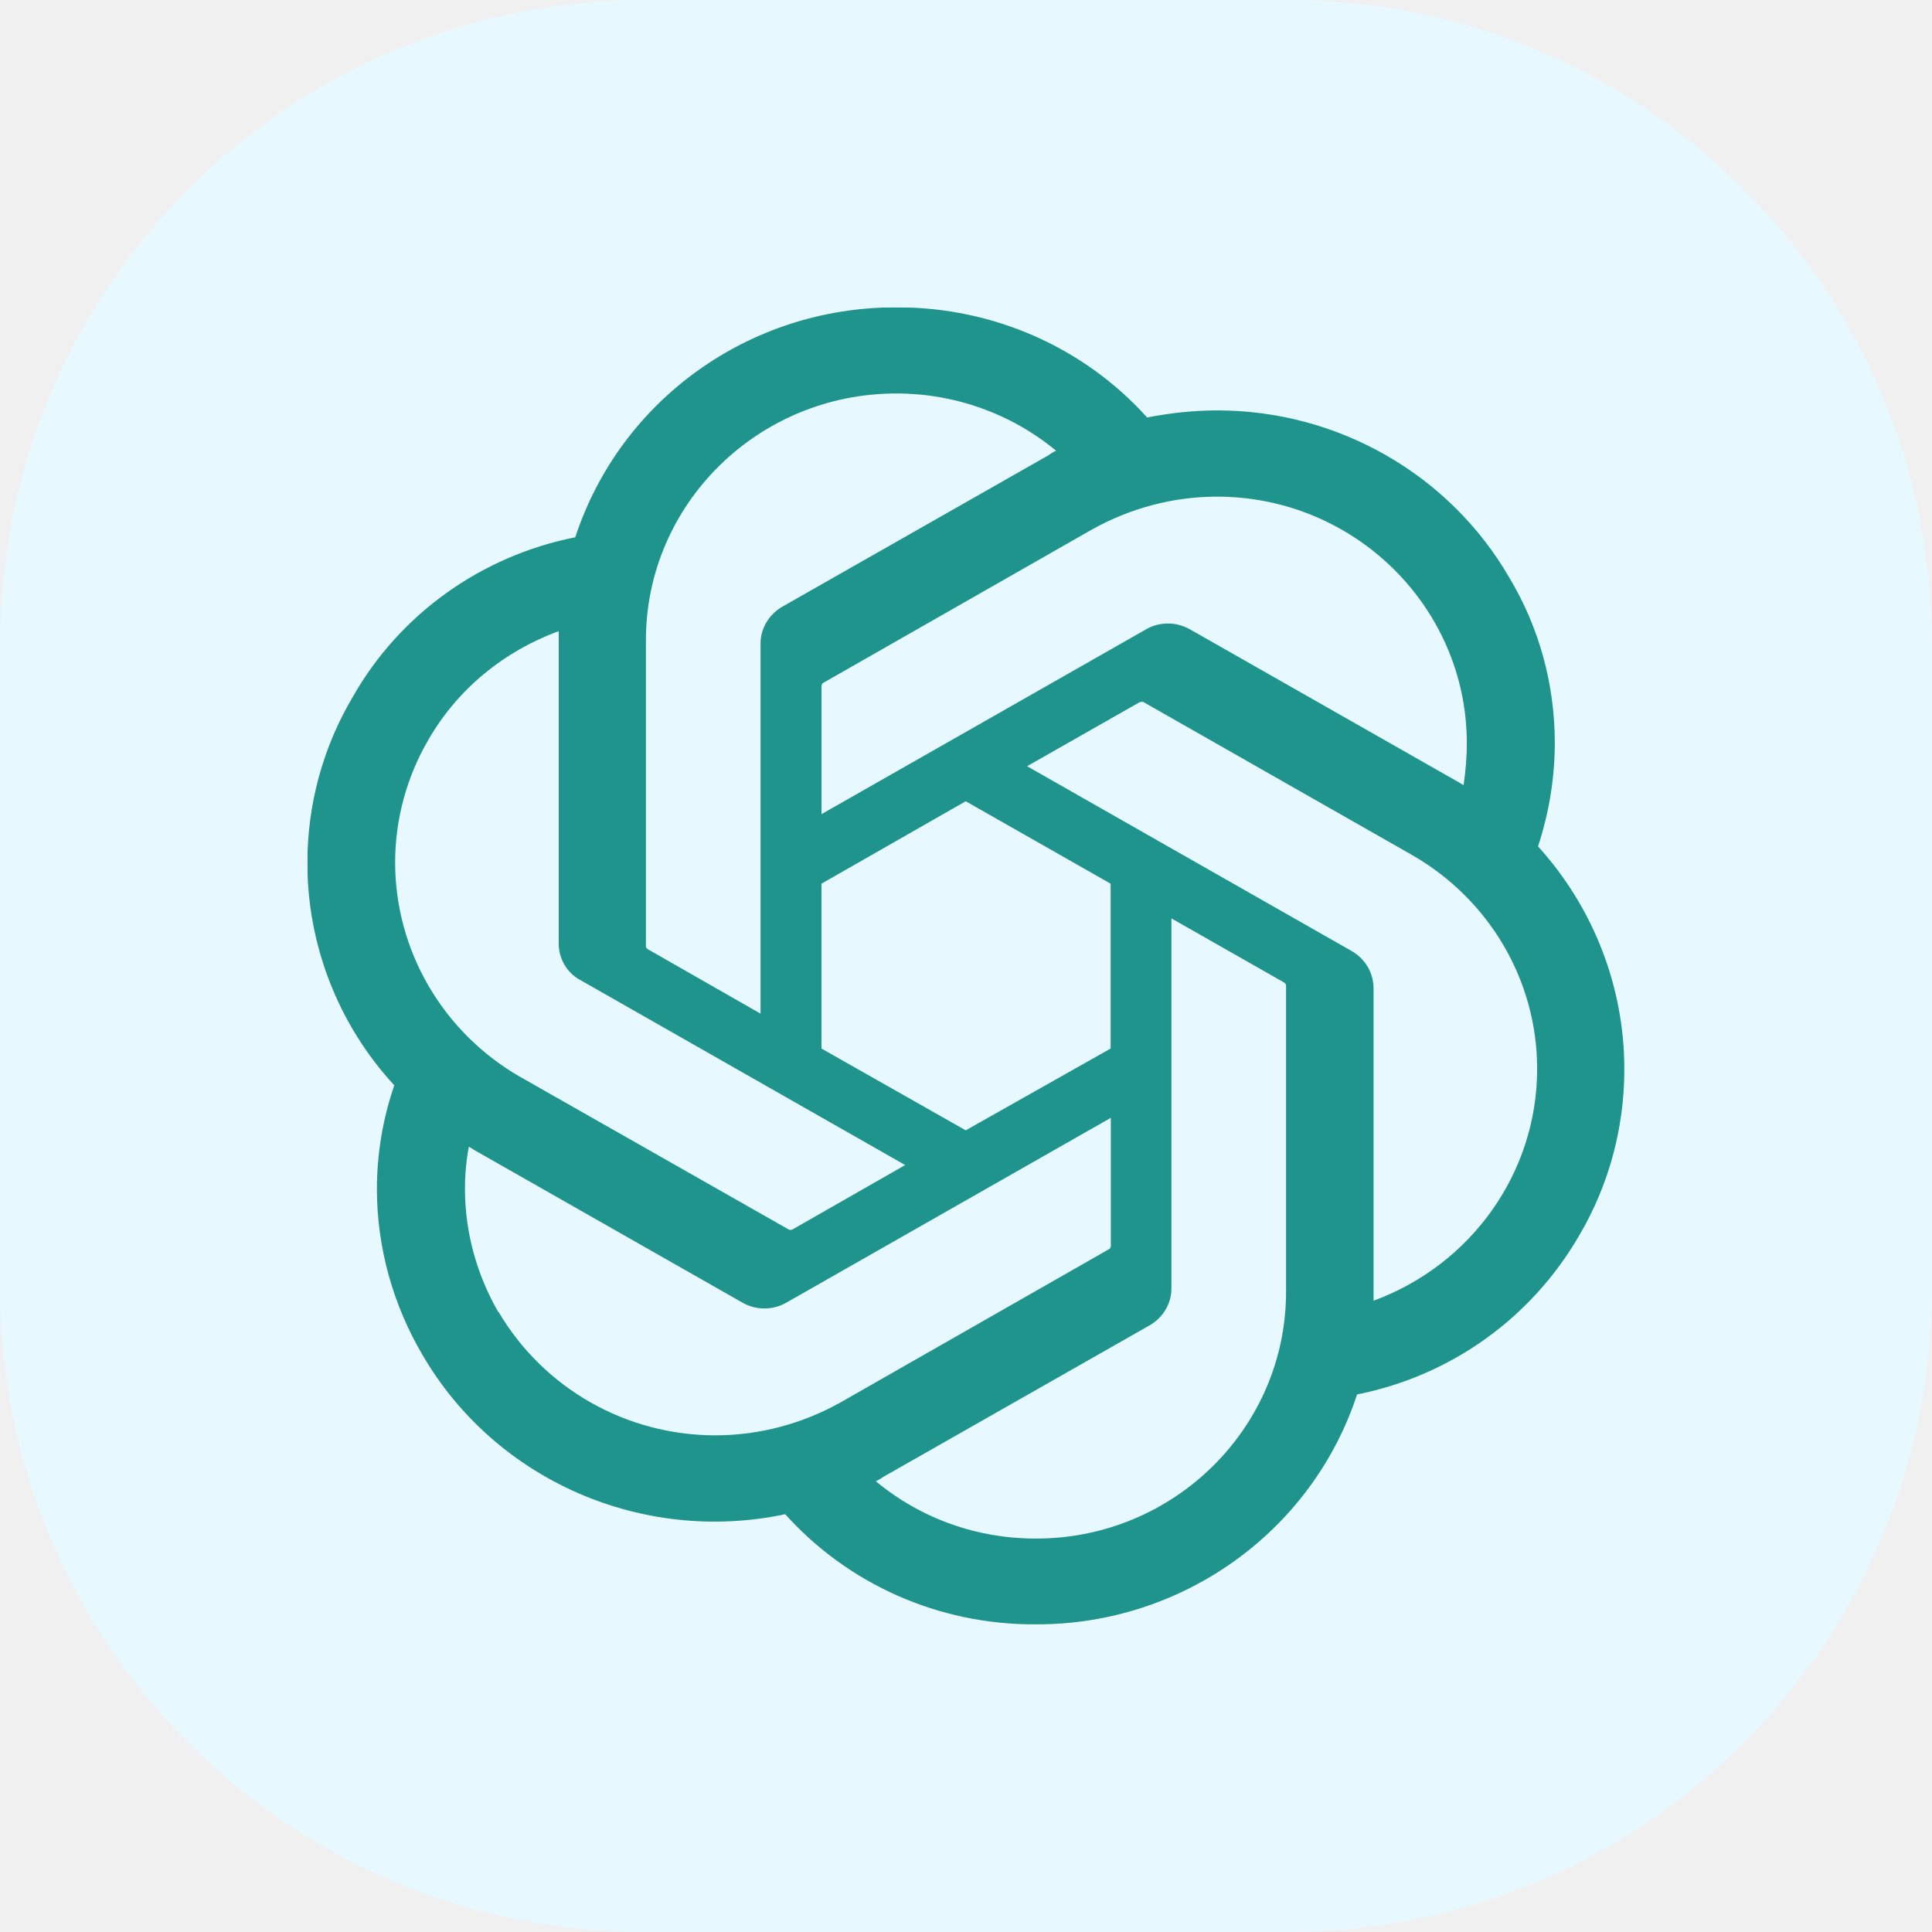
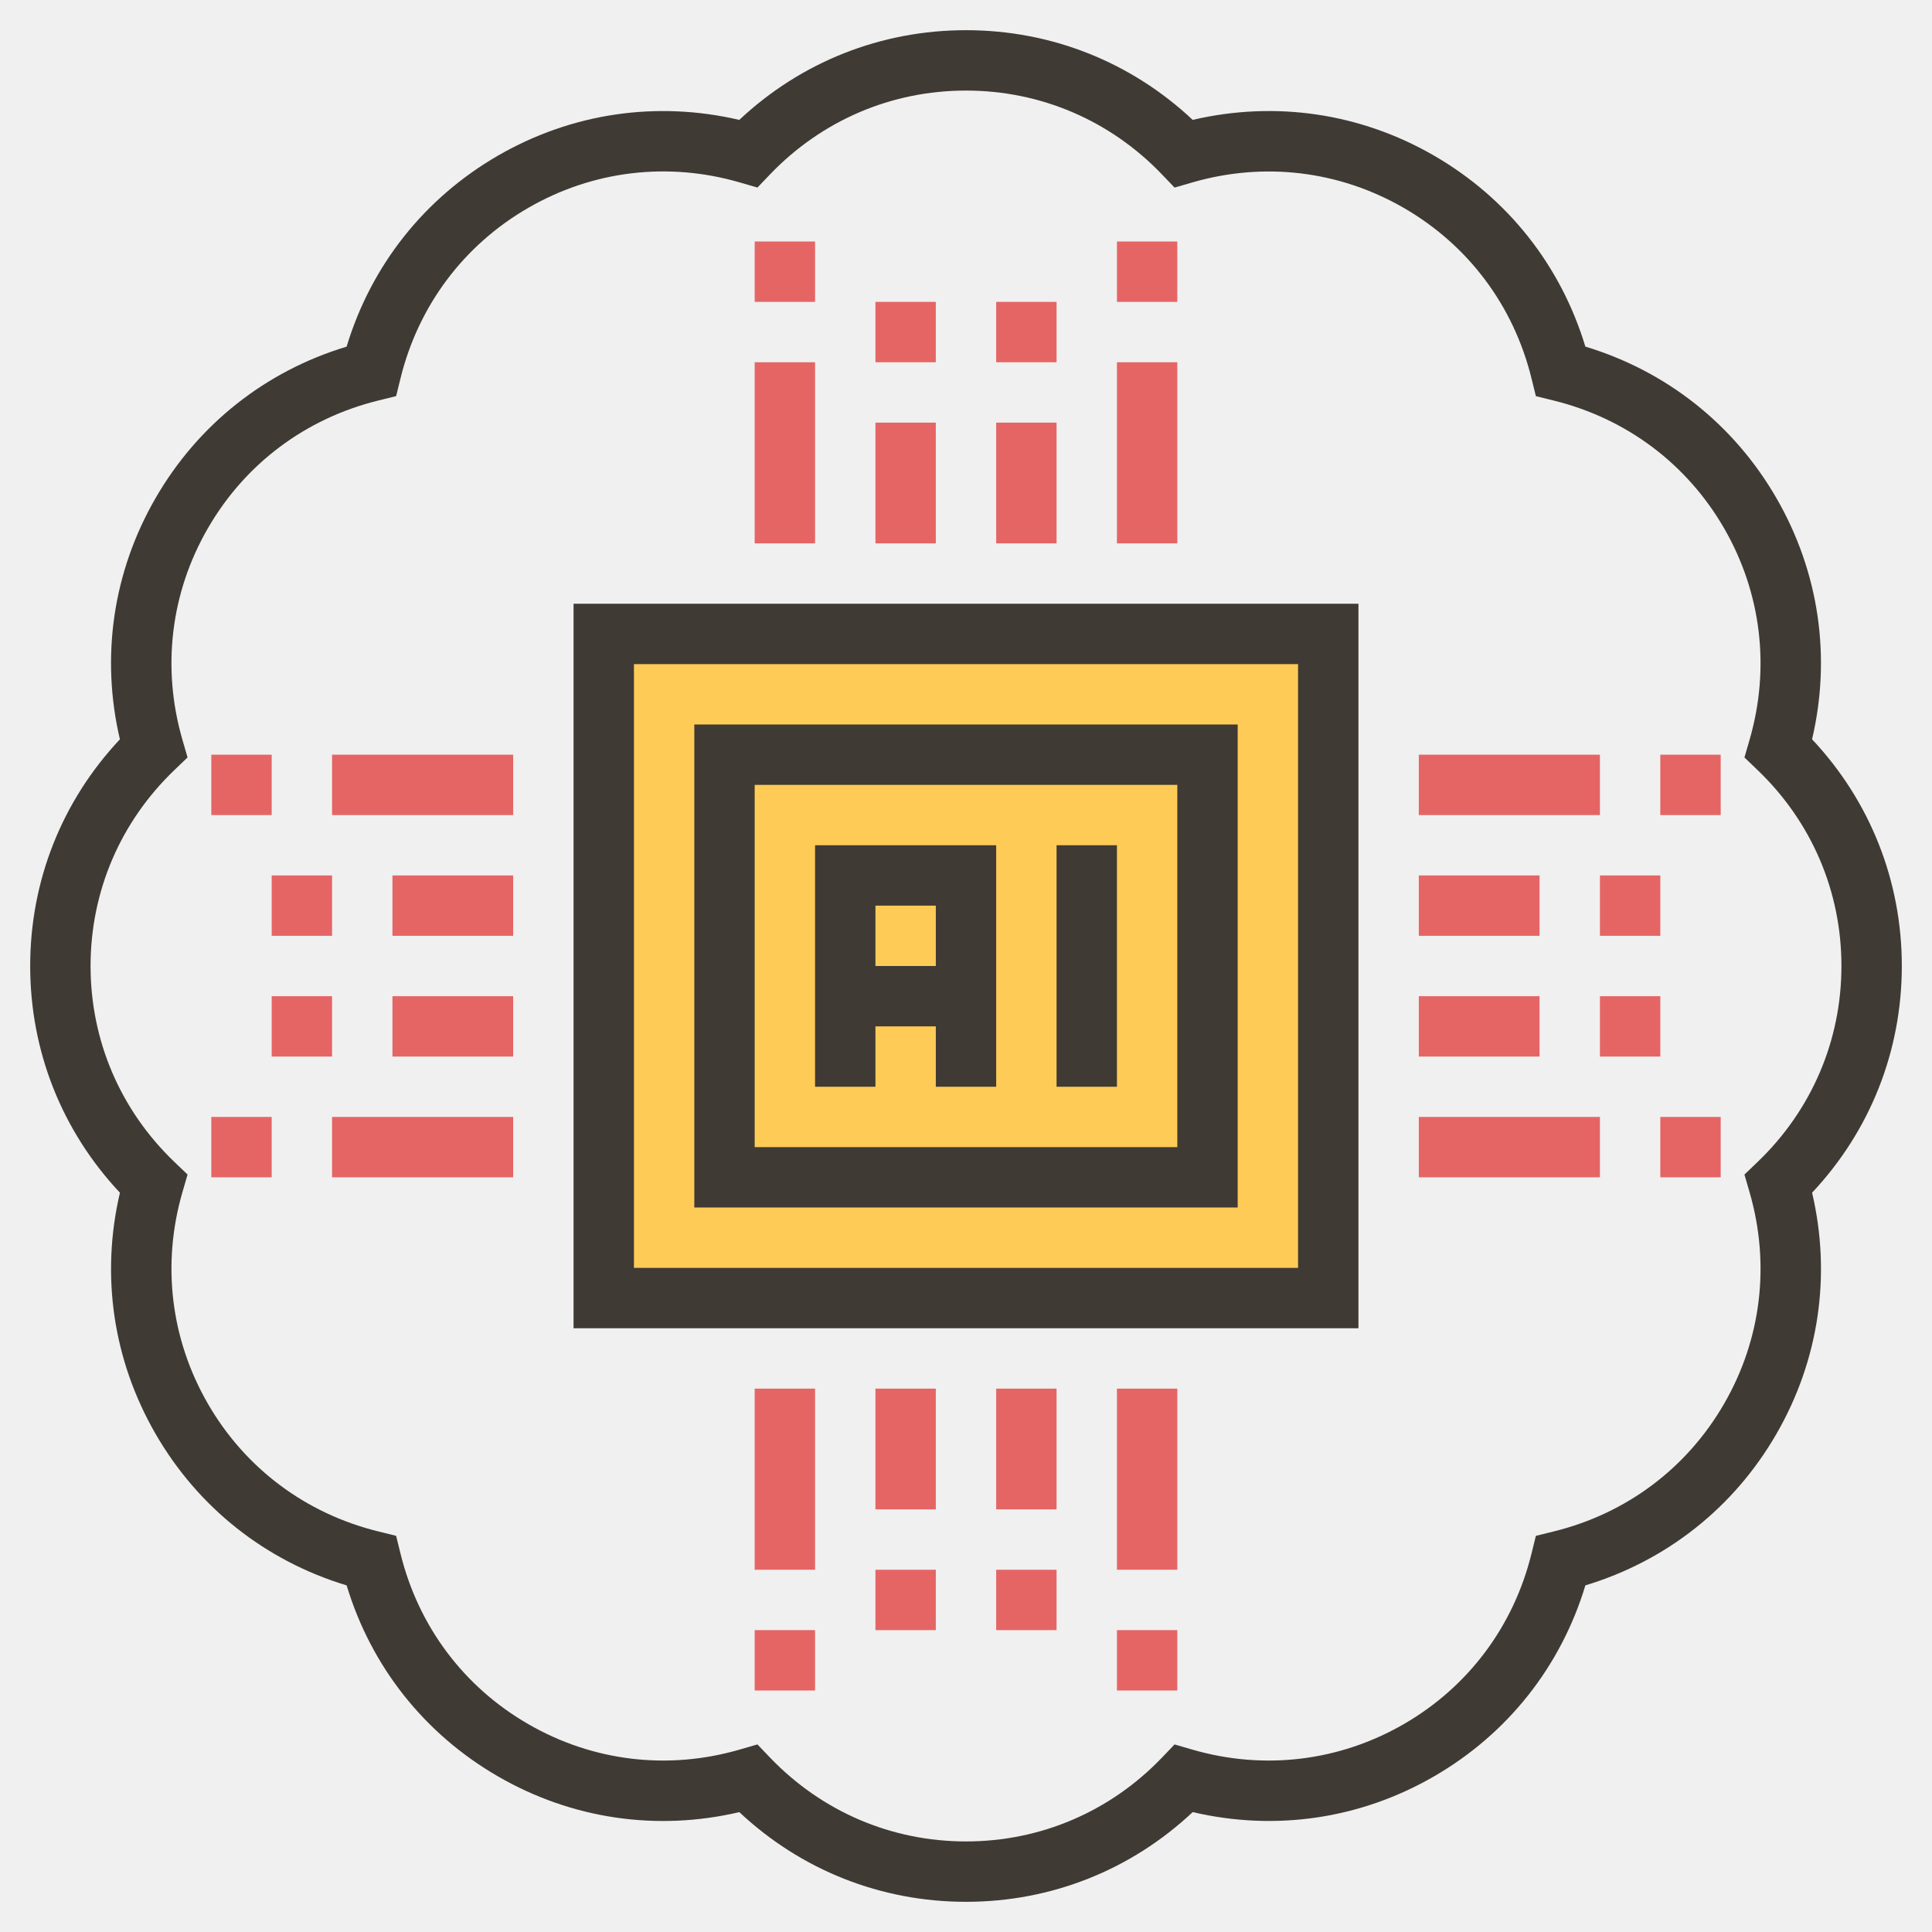
- <svg xmlns="http://www.w3.org/2000/svg" xmlns:xlink="http://www.w3.org/1999/xlink" width="30" height="30" fill="none" viewBox="0 0 30 30">
-   <defs>
-     <rect id="path_0" width="30" height="30" x="0" y="0" />
-     <rect id="path_1" width="20.455" height="20.455" x="0" y="0" />
-   </defs>
-   <g opacity="1" transform="translate(0 0) rotate(0 15 15)">
-     <rect width="30" height="30" x="0" y="0" fill="#E7F8FF" opacity="1" rx="10" transform="translate(0 0) rotate(0 15 15)" />
-     <mask id="bg-mask-0" fill="#fff">
-       <use xlink:href="#path_0" />
-     </mask>
-     <g mask="url(#bg-mask-0)">
-       <g opacity="1" transform="translate(4.772727 4.772727) rotate(0 10.22727 10.22727)">
-         <mask id="bg-mask-1" fill="#fff">
-           <use xlink:href="#path_1" />
-         </mask>
-         <g mask="url(#bg-mask-1)">
-           <path id="分组 1" fill-rule="evenodd" style="fill:#1f948c" d="M19.11 8.37L19.11 8.37C19.28 7.85 19.37 7.31 19.37 6.76C19.37 5.86 19.13 4.97 18.66 4.19C17.73 2.59 16 1.6 14.13 1.6C13.76 1.6 13.4 1.64 13.04 1.71C12.06 0.62 10.65 0 9.17 0L9.14 0L9.13 0C6.86 0 4.86 1.44 4.16 3.57C2.7 3.86 1.44 4.76 0.71 6.04C0.24 6.83 0 7.72 0 8.63C0 9.9 0.48 11.14 1.35 12.08C1.17 12.6 1.08 13.15 1.08 13.69C1.08 14.6 1.33 15.49 1.79 16.27C2.92 18.21 5.2 19.21 7.42 18.74C8.4 19.83 9.8 20.45 11.28 20.45L11.31 20.45L11.33 20.45C13.59 20.45 15.6 19.01 16.3 16.88C17.76 16.59 19.01 15.69 19.75 14.41C20.21 13.63 20.45 12.74 20.45 11.83C20.45 10.55 19.97 9.32 19.11 8.37Z M8.947 18.158C8.907 18.188 8.867 18.208 8.827 18.228C9.527 18.808 10.397 19.118 11.307 19.118L11.317 19.118C13.457 19.118 15.197 17.398 15.197 15.288L15.197 10.528C15.197 10.508 15.177 10.488 15.157 10.478L13.417 9.488L13.417 15.238C13.417 15.468 13.287 15.688 13.077 15.808L8.947 18.158Z M8.277 17.005L12.447 14.625C12.466 14.615 12.476 14.595 12.476 14.575L12.476 14.575L12.476 12.585L7.437 15.455C7.227 15.575 6.967 15.575 6.757 15.455L2.627 13.105C2.587 13.085 2.537 13.045 2.507 13.035C2.467 13.245 2.447 13.465 2.447 13.685C2.447 14.355 2.627 15.015 2.967 15.605L2.967 15.595C3.667 16.785 4.947 17.515 6.337 17.515C7.017 17.515 7.687 17.335 8.277 17.005Z M3.903 5.168C3.903 5.128 3.903 5.068 3.903 5.028C3.053 5.338 2.333 5.928 1.883 6.708L1.883 6.708C1.543 7.288 1.363 7.948 1.363 8.618C1.363 9.988 2.103 11.258 3.303 11.948L7.473 14.318C7.493 14.328 7.513 14.328 7.533 14.318L9.283 13.318L4.243 10.448C4.033 10.338 3.903 10.118 3.903 9.878L3.903 9.878L3.903 5.168Z M17.156 8.505L12.976 6.125C12.956 6.125 12.936 6.125 12.916 6.135L11.176 7.125L16.216 9.995C16.426 10.115 16.556 10.335 16.556 10.575C16.556 10.575 16.556 10.575 16.556 10.575L16.556 15.425C18.076 14.865 19.096 13.435 19.096 11.825C19.096 10.455 18.356 9.195 17.156 8.505Z M8.014 5.829C7.994 5.839 7.984 5.859 7.984 5.879L7.984 5.879L7.984 7.869L13.024 4.999C13.124 4.939 13.244 4.909 13.364 4.909C13.484 4.909 13.594 4.939 13.704 4.999L17.834 7.349C17.874 7.369 17.914 7.399 17.954 7.419L17.954 7.419C17.984 7.209 18.004 6.989 18.004 6.769C18.004 4.659 16.264 2.939 14.124 2.939C13.444 2.939 12.774 3.119 12.184 3.449L8.014 5.829Z M9.147 1.337C6.997 1.337 5.257 3.057 5.257 5.167L5.257 9.927C5.257 9.947 5.277 9.957 5.287 9.967L7.037 10.967L7.037 5.227L7.037 5.217C7.037 4.987 7.167 4.767 7.377 4.647L11.507 2.297C11.547 2.267 11.597 2.237 11.627 2.227C10.927 1.647 10.047 1.337 9.147 1.337Z M7.983 11.509L10.223 12.779L12.473 11.509L12.473 8.949L10.223 7.669L7.983 8.949L7.983 11.509Z" opacity="1" transform="translate(0 0) rotate(0 10.22727 10.22727)" />
-         </g>
-       </g>
+ <svg xmlns="http://www.w3.org/2000/svg" id="Layer_1_1_" style="enable-background:new 0 0 64 64;" version="1.1" viewBox="0 0 64 64" xml:space="preserve">
+   <g>
+     <g>
+       <rect height="22" style="fill:#FFCB57;" width="24" x="20" y="21" />
+     </g>
+     <g>
+       <rect height="6" style="fill:#E56565;" width="2" x="25" y="12" />
+     </g>
+     <g>
+       <rect height="2" style="fill:#E56565;" width="2" x="25" y="8" />
+     </g>
+     <g>
+       <rect height="4" style="fill:#E56565;" width="2" x="29" y="14" />
+     </g>
+     <g>
+       <rect height="2" style="fill:#E56565;" width="2" x="29" y="10" />
+     </g>
+     <g>
+       <rect height="6" style="fill:#E56565;" width="2" x="37" y="12" />
+     </g>
+     <g>
+       <rect height="2" style="fill:#E56565;" width="2" x="37" y="8" />
+     </g>
+     <g>
+       <rect height="4" style="fill:#E56565;" width="2" x="33" y="14" />
+     </g>
+     <g>
+       <rect height="2" style="fill:#E56565;" width="2" x="33" y="10" />
+     </g>
+     <g>
+       <rect height="2" style="fill:#E56565;" width="6" x="11" y="37" />
+     </g>
+     <g>
+       <rect height="2" style="fill:#E56565;" width="2" x="7" y="37" />
+     </g>
+     <g>
+       <rect height="2" style="fill:#E56565;" width="4" x="13" y="33" />
+     </g>
+     <g>
+       <rect height="2" style="fill:#E56565;" width="2" x="9" y="33" />
+     </g>
+     <g>
+       <rect height="2" style="fill:#E56565;" width="6" x="11" y="25" />
+     </g>
+     <g>
+       <rect height="2" style="fill:#E56565;" width="2" x="7" y="25" />
+     </g>
+     <g>
+       <rect height="2" style="fill:#E56565;" width="4" x="13" y="29" />
+     </g>
+     <g>
+       <rect height="2" style="fill:#E56565;" width="2" x="9" y="29" />
+     </g>
+     <g>
+       <rect height="6" style="fill:#E56565;" width="2" x="37" y="46" />
+     </g>
+     <g>
+       <rect height="2" style="fill:#E56565;" width="2" x="37" y="54" />
+     </g>
+     <g>
+       <rect height="4" style="fill:#E56565;" width="2" x="33" y="46" />
+     </g>
+     <g>
+       <rect height="2" style="fill:#E56565;" width="2" x="33" y="52" />
+     </g>
+     <g>
+       <rect height="6" style="fill:#E56565;" width="2" x="25" y="46" />
+     </g>
+     <g>
+       <rect height="2" style="fill:#E56565;" width="2" x="25" y="54" />
+     </g>
+     <g>
+       <rect height="4" style="fill:#E56565;" width="2" x="29" y="46" />
+     </g>
+     <g>
+       <rect height="2" style="fill:#E56565;" width="2" x="29" y="52" />
+     </g>
+     <g>
+       <rect height="2" style="fill:#E56565;" width="6" x="47" y="25" />
+     </g>
+     <g>
+       <rect height="2" style="fill:#E56565;" width="2" x="55" y="25" />
+     </g>
+     <g>
+       <rect height="2" style="fill:#E56565;" width="4" x="47" y="29" />
+     </g>
+     <g>
+       <rect height="2" style="fill:#E56565;" width="2" x="53" y="29" />
+     </g>
+     <g>
+       <rect height="2" style="fill:#E56565;" width="6" x="47" y="37" />
+     </g>
+     <g>
+       <rect height="2" style="fill:#E56565;" width="2" x="55" y="37" />
+     </g>
+     <g>
+       <rect height="2" style="fill:#E56565;" width="4" x="47" y="33" />
+     </g>
+     <g>
+       <rect height="2" style="fill:#E56565;" width="2" x="53" y="33" />
+     </g>
+     <g>
+       <path d="M19,44h26V20H19V44z M21,22h22v20H21V22z" style="fill:#3F3A34;" />
+       <path d="M23,40h18V24H23V40z M25,26h14v12H25V26z" style="fill:#3F3A34;" />
+       <rect height="8" style="fill:#3F3A34;" width="2" x="35" y="28" />
+       <path d="M27,36h2v-2h2v2h2v-8h-6V36z M31,30v2h-2v-2H31z" style="fill:#3F3A34;" />
+       <path d="M63,32c0-2.819-1.051-5.464-2.973-7.51c0.642-2.733,0.229-5.549-1.181-7.99    c-1.409-2.441-3.642-4.206-6.329-5.018c-0.812-2.688-2.576-4.92-5.018-6.33c-2.44-1.409-5.254-1.819-7.99-1.181    C37.464,2.051,34.82,1,32,1s-5.464,1.051-7.51,2.972c-2.733-0.639-5.548-0.229-7.99,1.181c-2.441,1.41-4.206,3.642-5.018,6.33    c-2.688,0.812-4.92,2.577-6.329,5.018c-1.41,2.441-1.822,5.257-1.181,7.99C2.051,26.536,1,29.181,1,32s1.051,5.464,2.973,7.51    c-0.642,2.733-0.229,5.548,1.181,7.99c1.409,2.441,3.642,4.206,6.329,5.018c0.812,2.688,2.576,4.92,5.018,6.33    c2.442,1.41,5.257,1.821,7.99,1.181C26.536,61.949,29.18,63,32,63s5.464-1.051,7.51-2.972c2.736,0.64,5.55,0.229,7.99-1.181    c2.441-1.41,4.206-3.642,5.018-6.33c2.688-0.812,4.92-2.576,6.329-5.018c1.41-2.442,1.822-5.257,1.181-7.99    C61.949,37.464,63,34.819,63,32z M57.956,39.491c0.691,2.382,0.393,4.872-0.842,7.009c-1.233,2.137-3.239,3.64-5.648,4.232    l-0.588,0.145l-0.145,0.588c-0.593,2.41-2.097,4.417-4.233,5.65c-2.138,1.233-4.628,1.533-7.009,0.841l-0.582-0.169l-0.419,0.438    C36.773,60.014,34.469,61,32,61s-4.773-0.986-6.49-2.776l-0.419-0.438l-0.582,0.169c-2.381,0.693-4.87,0.394-7.009-0.841    c-2.137-1.233-3.641-3.24-4.233-5.65l-0.145-0.588l-0.588-0.145c-2.409-0.592-4.415-2.095-5.648-4.232    c-1.234-2.138-1.533-4.627-0.842-7.009l0.169-0.582L5.776,38.49C3.986,36.773,3,34.468,3,32s0.986-4.773,2.776-6.49l0.437-0.419    l-0.169-0.582c-0.691-2.383-0.393-4.872,0.842-7.009c1.233-2.137,3.239-3.64,5.649-4.233l0.587-0.145l0.145-0.588    c0.593-2.41,2.097-4.416,4.233-5.649c2.137-1.234,4.626-1.534,7.009-0.841l0.582,0.169l0.419-0.438C27.227,3.986,29.531,3,32,3    s4.773,0.986,6.49,2.776l0.419,0.438l0.582-0.169c2.382-0.691,4.871-0.393,7.009,0.841c2.137,1.233,3.641,3.24,4.233,5.649    l0.145,0.588l0.587,0.145c2.41,0.593,4.416,2.096,5.649,4.233c1.234,2.138,1.533,4.626,0.842,7.009l-0.169,0.582l0.437,0.419    C60.014,27.227,61,29.532,61,32s-0.986,4.773-2.776,6.49l-0.437,0.419L57.956,39.491z" style="fill:#3F3A34;" />
    </g>
  </g>
</svg>
